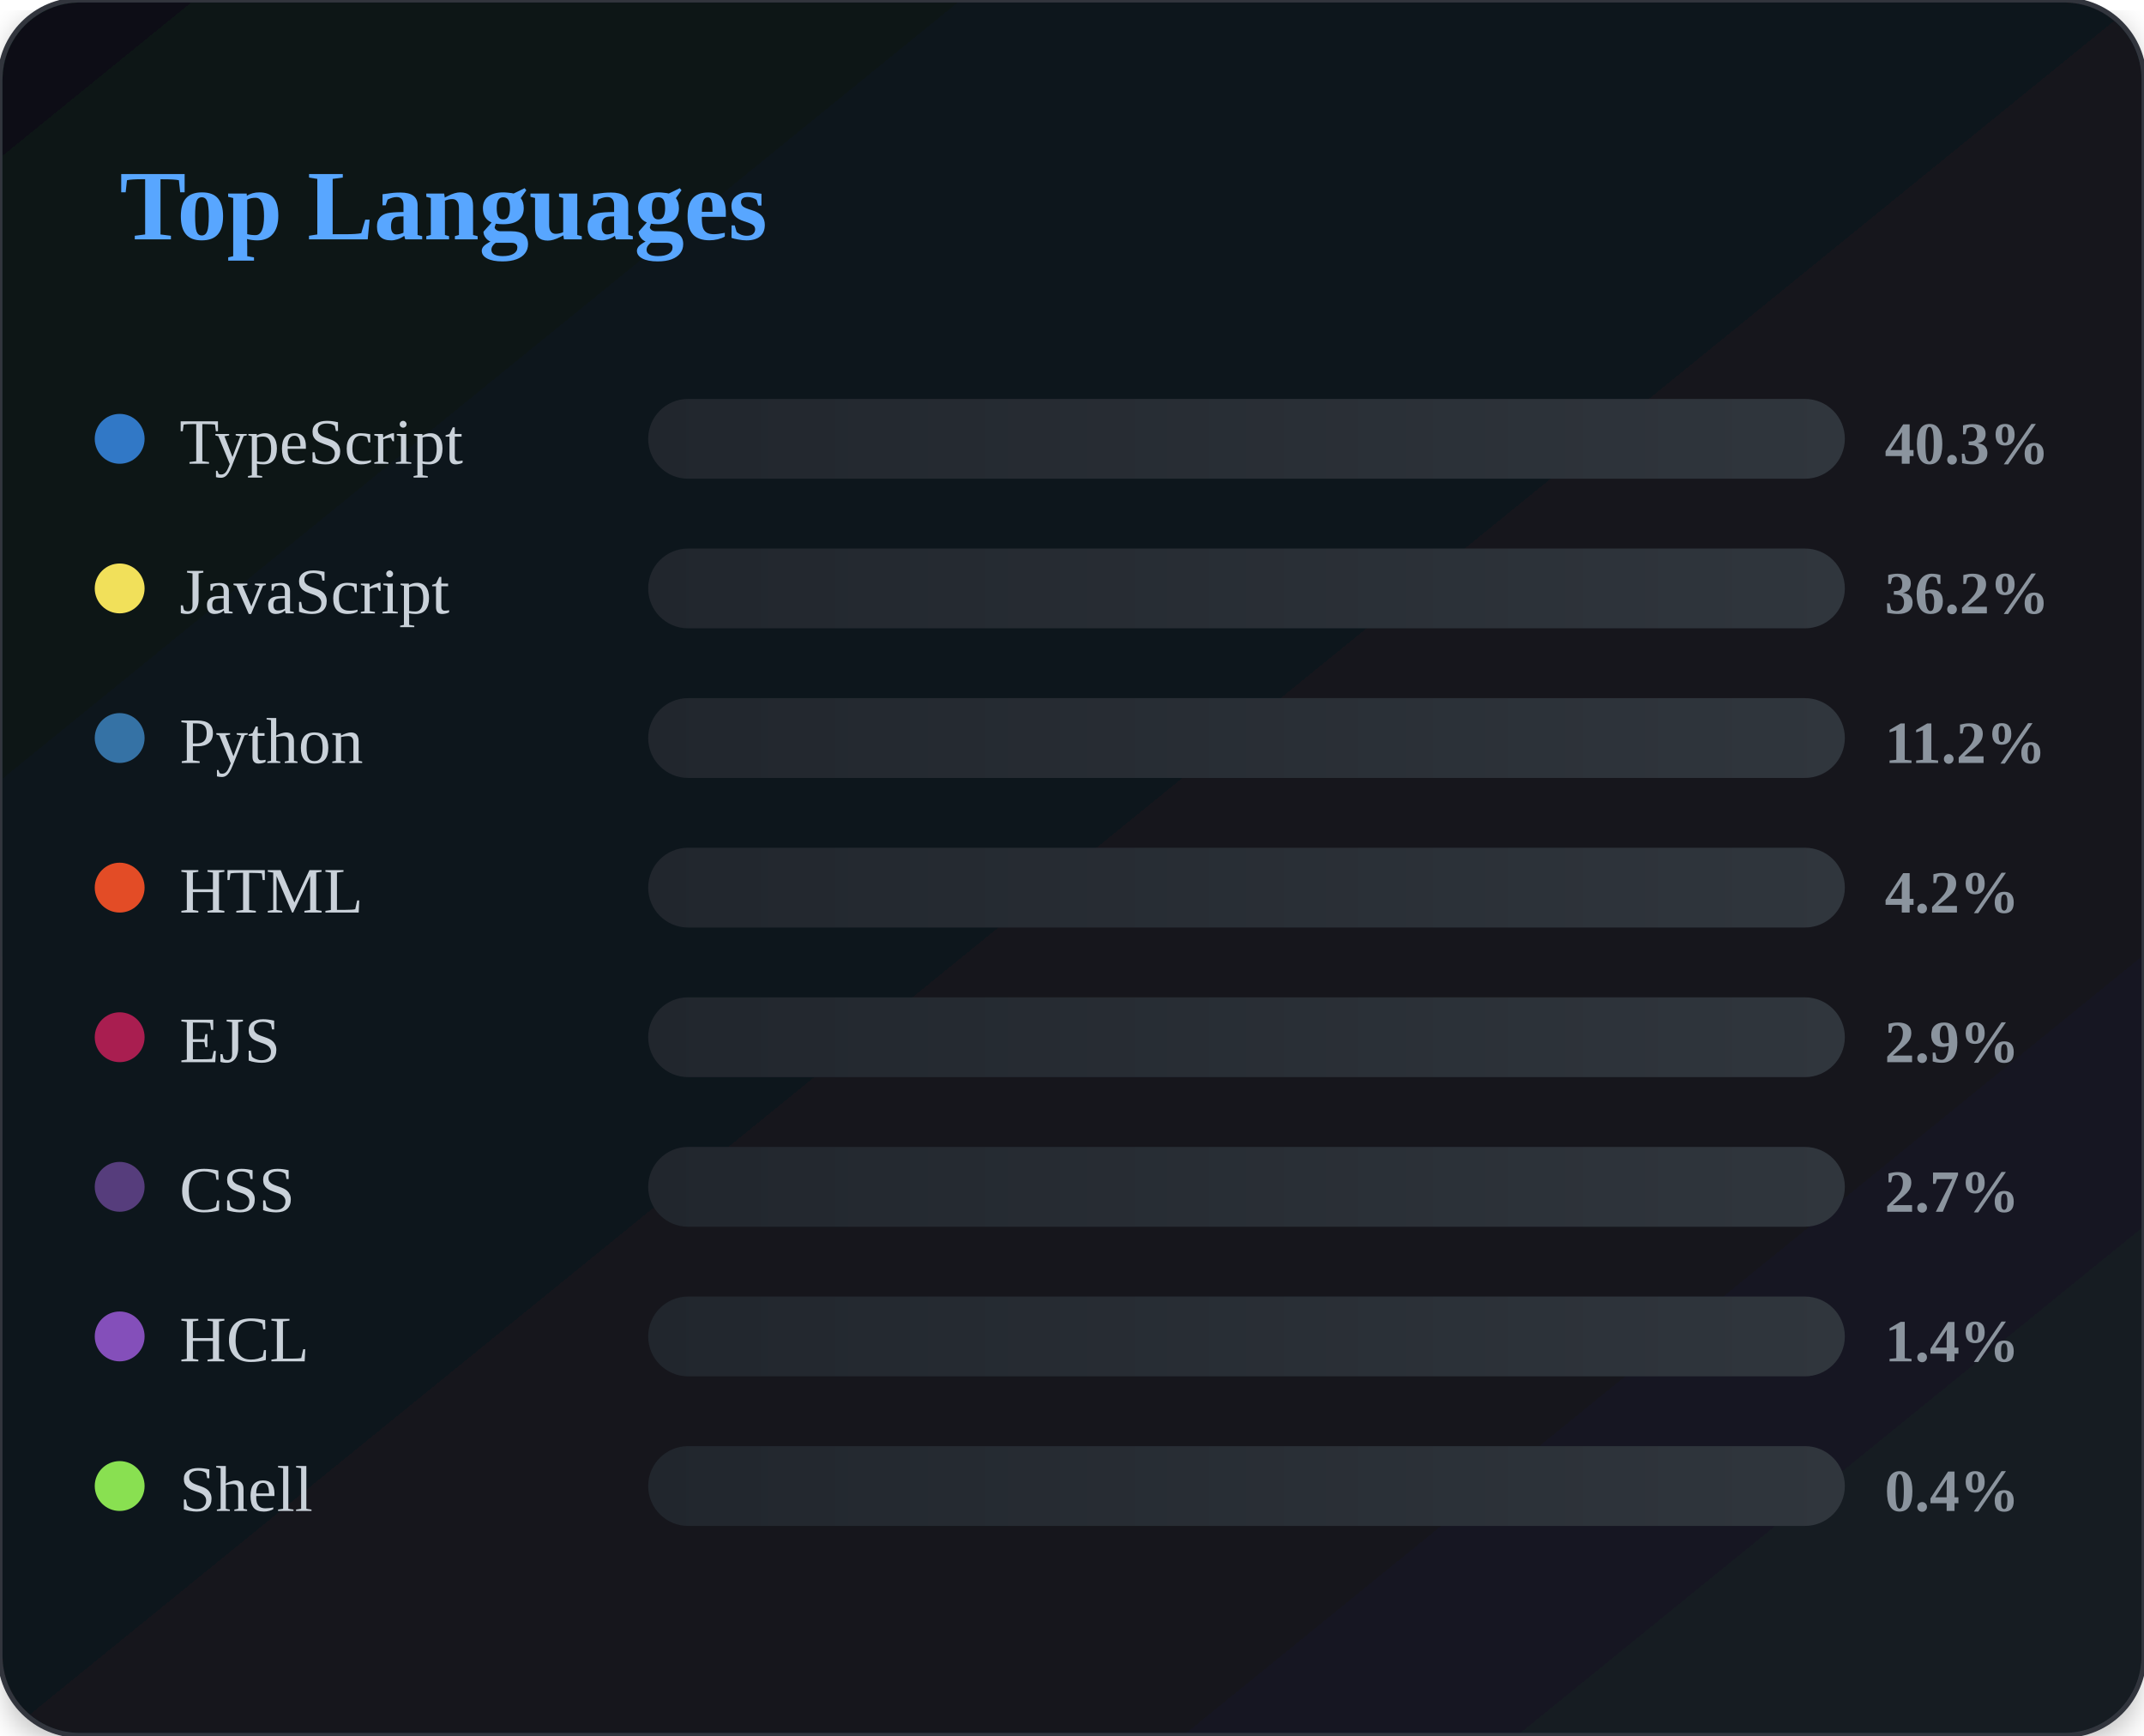
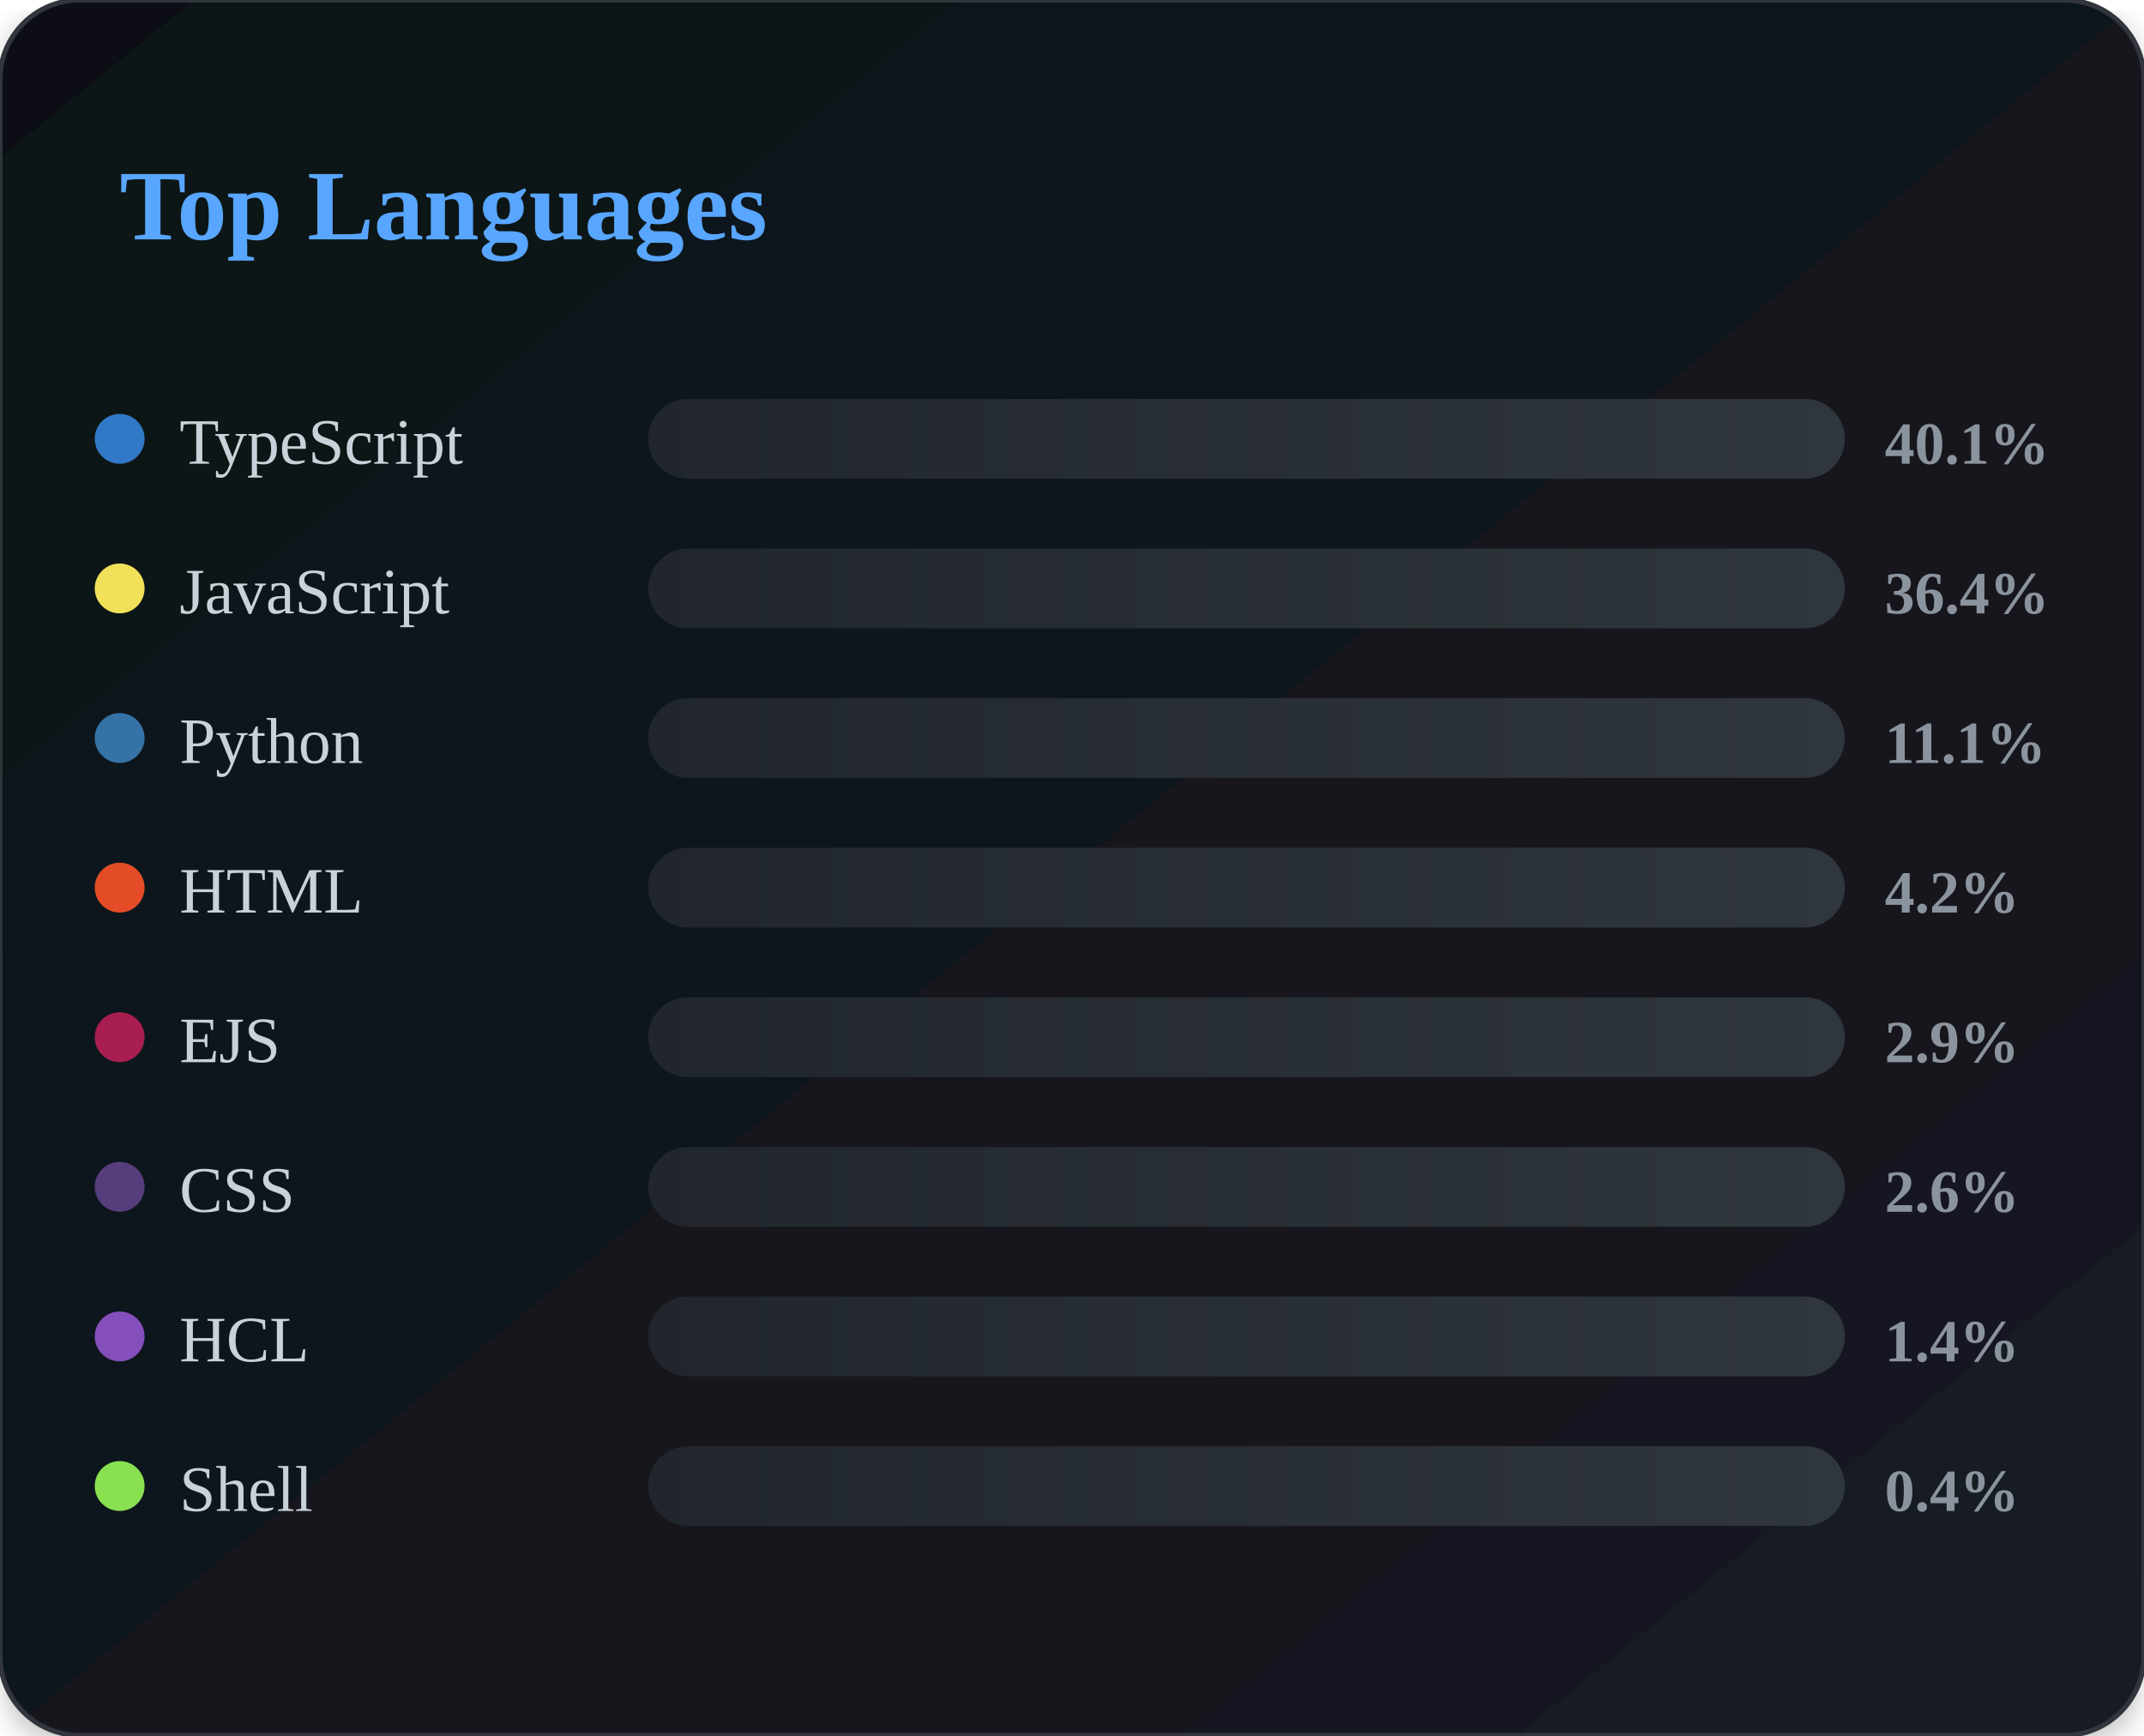
<svg xmlns="http://www.w3.org/2000/svg" width="430" height="348" viewBox="0 0 430 348">
  <defs>
    <linearGradient id="cardBg" x1="0" y1="0" x2="1" y2="1">
      <stop offset="0%" stop-color="#0d1117" />
      <stop offset="100%" stop-color="#161b22" />
    </linearGradient>
    <linearGradient id="barGrad" x1="0" y1="0" x2="1" y2="0">
      <stop offset="0%" stop-color="#58a6ff" />
      <stop offset="100%" stop-color="#1f6feb" />
    </linearGradient>
    <linearGradient id="barBg" x1="0" y1="0" x2="1" y2="0">
      <stop offset="0%" stop-color="#21262d" />
      <stop offset="100%" stop-color="#30363d" />
    </linearGradient>
    <filter id="softShadow" x="-20%" y="-20%" width="140%" height="140%">
      <feDropShadow dx="0" dy="2" stdDeviation="3" flood-color="#000" flood-opacity="0.25" />
    </filter>
  </defs>
  <rect width="100%" height="100%" rx="16" fill="url(#cardBg)" stroke="#30363d" filter="url(#softShadow)" />
  <text x="24" y="48" fill="#58a6ff" font-size="20" font-weight="700">
        Top Languages
    </text>
  <circle cx="24" cy="88" r="5" fill="#3178c6" />
  <text x="36" y="93" fill="#c9d1d9" font-size="13" font-weight="500">
            TypeScript
        </text>
  <rect x="130" y="80" width="240" height="16" rx="8" fill="url(#barBg)" />
  <rect x="130" y="80" width="0" height="16" rx="8" fill="url(#barGrad)">
-     <animate attributeName="width" from="0" to="96.6" dur="0.9s" fill="freeze" />
+     <animate attributeName="width" from="0" to="96.24" dur="0.9s" fill="freeze" />
  </rect>
  <text x="378" y="93" fill="#8b949e" font-size="12" font-weight="600">
-             40.3%
+             40.1%
        </text>
  <circle cx="24" cy="118" r="5" fill="#f1e05a" />
  <text x="36" y="123" fill="#c9d1d9" font-size="13" font-weight="500">
            JavaScript
        </text>
  <rect x="130" y="110" width="240" height="16" rx="8" fill="url(#barBg)" />
  <rect x="130" y="110" width="0" height="16" rx="8" fill="url(#barGrad)">
-     <animate attributeName="width" from="0" to="86.808" dur="0.9s" fill="freeze" />
+     <animate attributeName="width" from="0" to="87.36" dur="0.9s" fill="freeze" />
  </rect>
  <text x="378" y="123" fill="#8b949e" font-size="12" font-weight="600">
-             36.2%
+             36.4%
        </text>
  <circle cx="24" cy="148" r="5" fill="#3572A5" />
  <text x="36" y="153" fill="#c9d1d9" font-size="13" font-weight="500">
            Python
        </text>
  <rect x="130" y="140" width="240" height="16" rx="8" fill="url(#barBg)" />
  <rect x="130" y="140" width="0" height="16" rx="8" fill="url(#barGrad)">
-     <animate attributeName="width" from="0" to="26.76" dur="0.9s" fill="freeze" />
+     <animate attributeName="width" from="0" to="26.664" dur="0.9s" fill="freeze" />
  </rect>
  <text x="378" y="153" fill="#8b949e" font-size="12" font-weight="600">
-             11.2%
+             11.1%
        </text>
  <circle cx="24" cy="178" r="5" fill="#e34c26" />
  <text x="36" y="183" fill="#c9d1d9" font-size="13" font-weight="500">
            HTML
        </text>
  <rect x="130" y="170" width="240" height="16" rx="8" fill="url(#barBg)" />
  <rect x="130" y="170" width="0" height="16" rx="8" fill="url(#barGrad)">
-     <animate attributeName="width" from="0" to="10.032" dur="0.9s" fill="freeze" />
+     <animate attributeName="width" from="0" to="10.008" dur="0.9s" fill="freeze" />
  </rect>
  <text x="378" y="183" fill="#8b949e" font-size="12" font-weight="600">
            4.2%
        </text>
  <circle cx="24" cy="208" r="5" fill="#a91e50" />
  <text x="36" y="213" fill="#c9d1d9" font-size="13" font-weight="500">
            EJS
        </text>
  <rect x="130" y="200" width="240" height="16" rx="8" fill="url(#barBg)" />
  <rect x="130" y="200" width="0" height="16" rx="8" fill="url(#barGrad)">
-     <animate attributeName="width" from="0" to="6.936" dur="0.9s" fill="freeze" />
+     <animate attributeName="width" from="0" to="6.888" dur="0.9s" fill="freeze" />
  </rect>
  <text x="378" y="213" fill="#8b949e" font-size="12" font-weight="600">
            2.9%
        </text>
  <circle cx="24" cy="238" r="5" fill="#563d7c" />
  <text x="36" y="243" fill="#c9d1d9" font-size="13" font-weight="500">
            CSS
        </text>
  <rect x="130" y="230" width="240" height="16" rx="8" fill="url(#barBg)" />
  <rect x="130" y="230" width="0" height="16" rx="8" fill="url(#barGrad)">
-     <animate attributeName="width" from="0" to="6.384" dur="0.9s" fill="freeze" />
+     <animate attributeName="width" from="0" to="6.36" dur="0.9s" fill="freeze" />
  </rect>
  <text x="378" y="243" fill="#8b949e" font-size="12" font-weight="600">
-             2.7%
+             2.6%
        </text>
  <circle cx="24" cy="268" r="5" fill="#844FBA" />
  <text x="36" y="273" fill="#c9d1d9" font-size="13" font-weight="500">
            HCL
        </text>
  <rect x="130" y="260" width="240" height="16" rx="8" fill="url(#barBg)" />
  <rect x="130" y="260" width="0" height="16" rx="8" fill="url(#barGrad)">
    <animate attributeName="width" from="0" to="3.456" dur="0.9s" fill="freeze" />
  </rect>
  <text x="378" y="273" fill="#8b949e" font-size="12" font-weight="600">
            1.4%
        </text>
  <circle cx="24" cy="298" r="5" fill="#89e051" />
  <text x="36" y="303" fill="#c9d1d9" font-size="13" font-weight="500">
            Shell
        </text>
  <rect x="130" y="290" width="240" height="16" rx="8" fill="url(#barBg)" />
  <rect x="130" y="290" width="0" height="16" rx="8" fill="url(#barGrad)">
    <animate attributeName="width" from="0" to="0.984" dur="0.9s" fill="freeze" />
  </rect>
  <text x="378" y="303" fill="#8b949e" font-size="12" font-weight="600">
            0.4%
        </text>
</svg>
